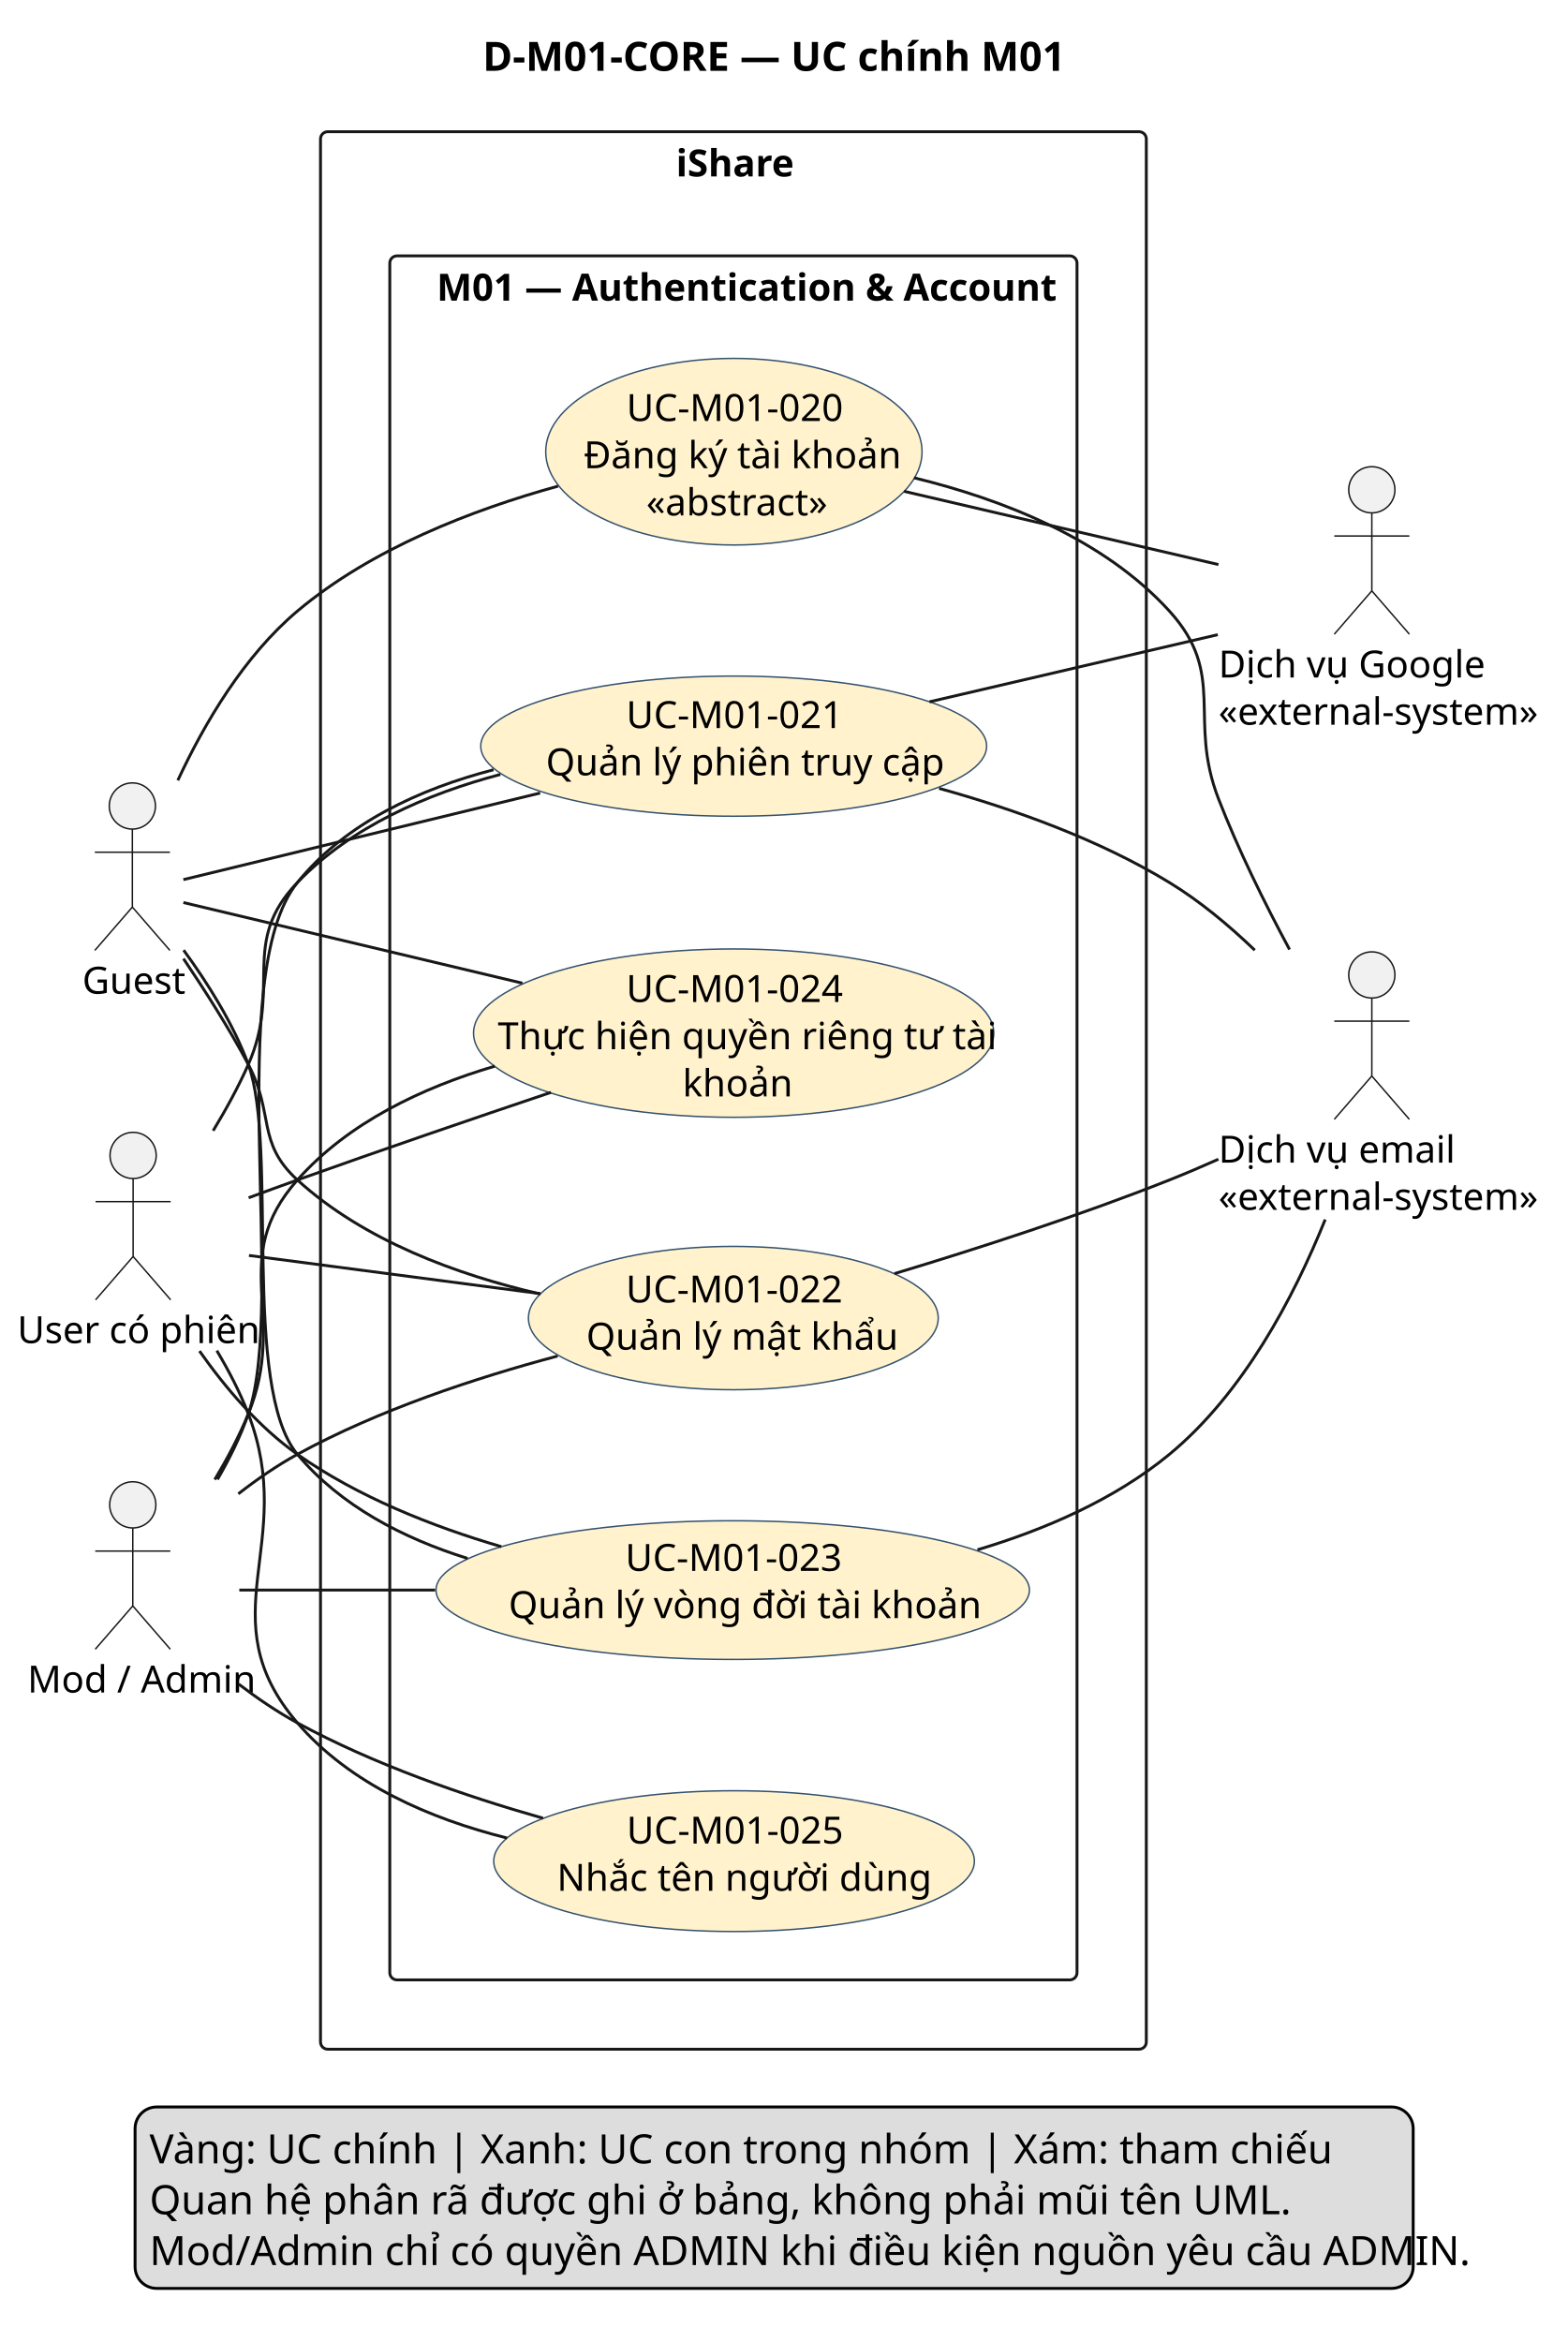
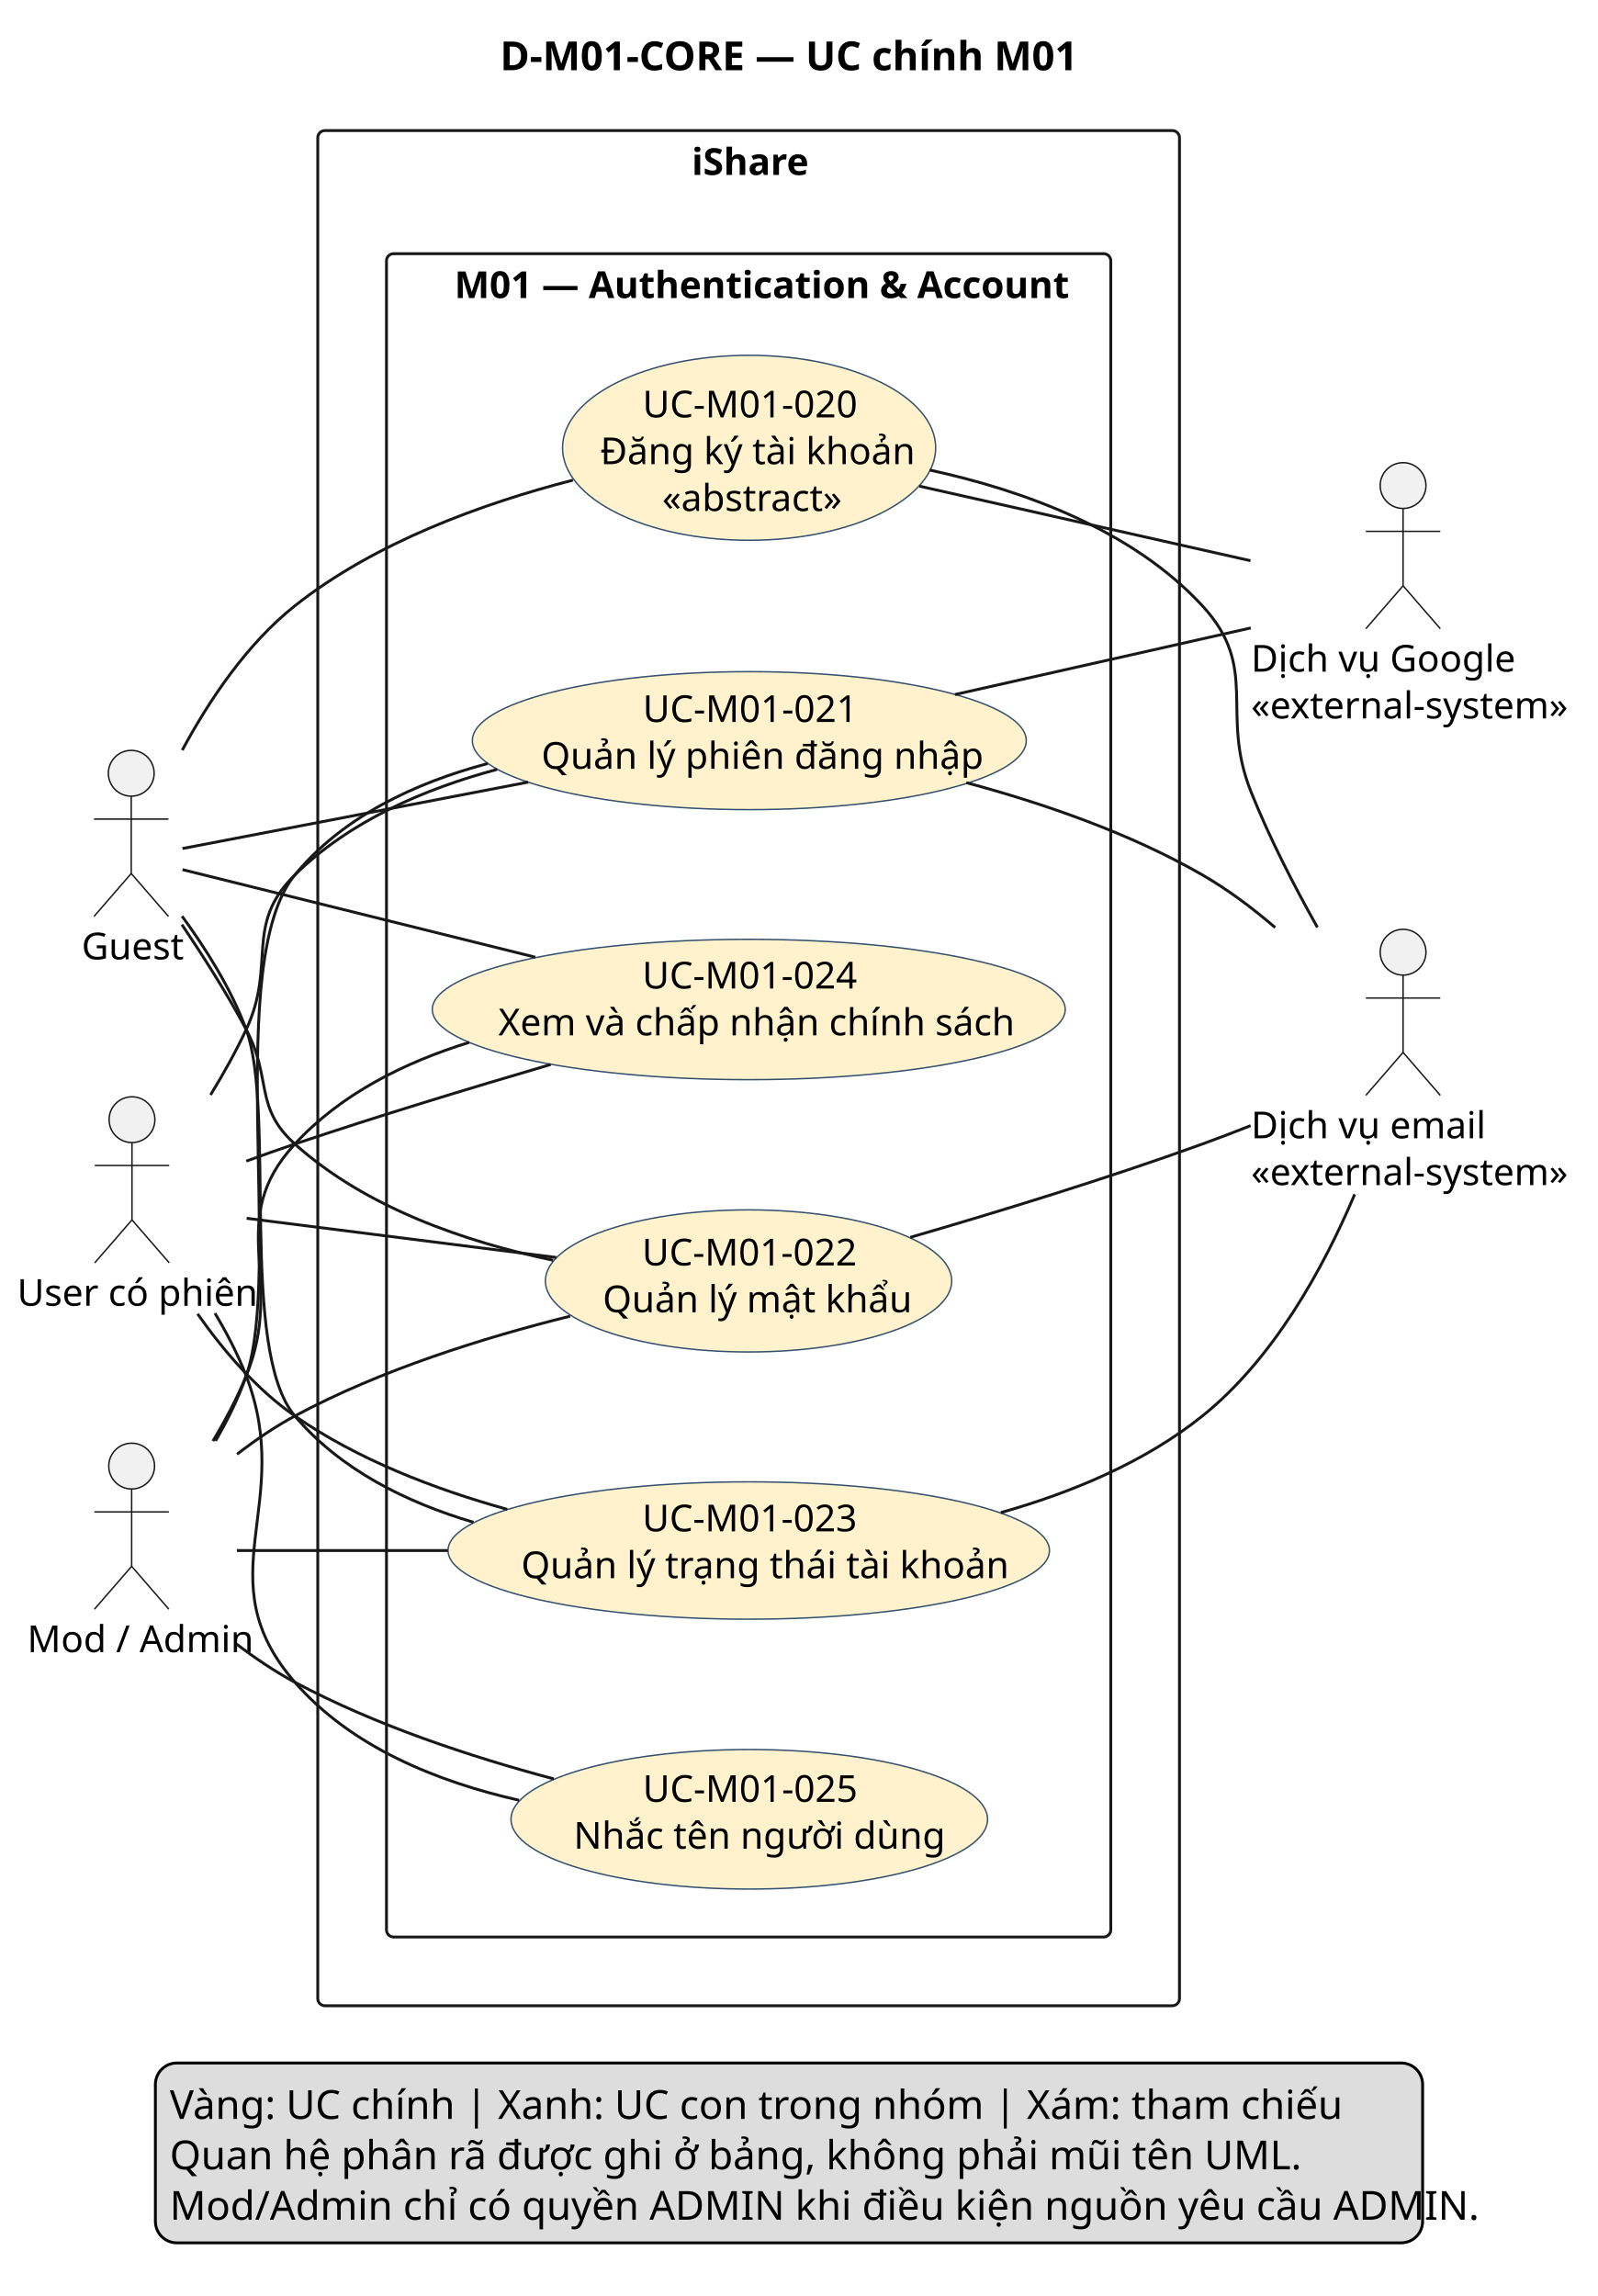
- <svg xmlns="http://www.w3.org/2000/svg" version="1.1" data-diagram-type="DESCRIPTION" style="width:543px;height:811px;background:#FFFFFF;" width="543px" height="811px" viewBox="0 0 543 811" zoomAndPan="magnify" preserveAspectRatio="none" contentStyleType="text/css">
+ <svg xmlns="http://www.w3.org/2000/svg" version="1.1" data-diagram-type="DESCRIPTION" style="width:558px;height:802px;background:#FFFFFF;" width="558px" height="802px" viewBox="0 0 558 802" zoomAndPan="magnify" preserveAspectRatio="none" contentStyleType="text/css">
  <defs />
  <g font-family="sans-serif" lengthAdjust="spacing">
    <g class="title" data-source-line="13">
-       <text x="167.155" y="24.533" fill="#000" font-size="14" textLength="201.899" font-weight="700">D-M01-CORE — UC chính M01</text>
+       <text x="174.655" y="24.533" fill="#000" font-size="14" textLength="201.899" font-weight="700">D-M01-CORE — UC chính M01</text>
    </g>
    <g class="cluster" data-qualified-name="iShare" id="ent0006" data-source-line="19">
-       <rect x="111" y="45.609" width="286" height="664" fill="none" style="stroke:#181818;stroke-width:1;" rx="2.5" ry="2.5" />
-       <text x="234.129" y="61.104" fill="#000" font-size="13" textLength="39.743" font-weight="700">iShare</text>
+       <rect x="111" y="45.609" width="301" height="655" fill="none" style="stroke:#181818;stroke-width:1;" rx="2.5" ry="2.5" />
+       <text x="241.629" y="61.104" fill="#000" font-size="13" textLength="39.743" font-weight="700">iShare</text>
    </g>
    <g class="cluster" data-qualified-name="iShare.M01 . Authentication . Account" id="ent0007" data-source-line="20">
-       <rect x="135" y="88.609" width="238" height="597" fill="none" style="stroke:#181818;stroke-width:1;" rx="2.5" ry="2.5" />
-       <text x="151.238" y="104.104" fill="#000" font-size="13" textLength="205.524" font-weight="700">M01 — Authentication &amp; Account</text>
+       <rect x="135" y="88.609" width="253" height="588" fill="none" style="stroke:#181818;stroke-width:1;" rx="2.5" ry="2.5" />
+       <text x="158.738" y="104.104" fill="#000" font-size="13" textLength="205.524" font-weight="700">M01 — Authentication &amp; Account</text>
    </g>
    <g class="entity" data-qualified-name="iShare.M01 . Authentication . Account.UC_M01_020" id="ent0008" data-source-line="21">
-       <ellipse cx="254.169" cy="156.416" rx="65.169" ry="32.306" fill="#FFF2CC" style="stroke:#34526F;stroke-width:0.5;" />
-       <text x="216.963" y="145.789" fill="#000" font-size="13" textLength="74.414">UC-M01-020</text>
-       <text x="202.138" y="162.14" fill="#000" font-size="13" textLength="104.063">Đăng ký tài khoản</text>
-       <text x="223.818" y="178.492" fill="#000" font-size="13" textLength="60.703">«abstract»</text>
+       <ellipse cx="261.669" cy="156.416" rx="65.169" ry="32.306" fill="#FFF2CC" style="stroke:#34526F;stroke-width:0.5;" />
+       <text x="224.463" y="145.789" fill="#000" font-size="13" textLength="74.414">UC-M01-020</text>
+       <text x="209.638" y="162.14" fill="#000" font-size="13" textLength="104.063">Đăng ký tài khoản</text>
+       <text x="231.318" y="178.492" fill="#000" font-size="13" textLength="60.703">«abstract»</text>
    </g>
    <g class="entity" data-qualified-name="iShare.M01 . Authentication . Account.UC_M01_021" id="ent0009" data-source-line="22">
-       <ellipse cx="254.098" cy="258.378" rx="87.598" ry="24.269" fill="#FFF2CC" style="stroke:#34526F;stroke-width:0.5;" />
-       <text x="216.891" y="252.128" fill="#000" font-size="13" textLength="74.414">UC-M01-021</text>
-       <text x="189.059" y="268.48" fill="#000" font-size="13" textLength="130.076">Quản lý phiên truy cập</text>
+       <ellipse cx="261.739" cy="258.71" rx="96.739" ry="24.1" fill="#FFF2CC" style="stroke:#34526F;stroke-width:0.5;" />
+       <text x="224.532" y="252.194" fill="#000" font-size="13" textLength="74.414">UC-M01-021</text>
+       <text x="189.097" y="268.546" fill="#000" font-size="13" textLength="145.285">Quản lý phiên đăng nhập</text>
    </g>
    <g class="entity" data-qualified-name="iShare.M01 . Authentication . Account.UC_M01_022" id="ent0010" data-source-line="23">
-       <ellipse cx="253.973" cy="456.427" rx="70.973" ry="24.818" fill="#FFF2CC" style="stroke:#34526F;stroke-width:0.5;" />
-       <text x="216.766" y="451.02" fill="#000" font-size="13" textLength="74.414">UC-M01-022</text>
-       <text x="203.03" y="467.371" fill="#000" font-size="13" textLength="101.886">Quản lý mật khẩu</text>
+       <ellipse cx="261.473" cy="447.427" rx="70.973" ry="24.818" fill="#FFF2CC" style="stroke:#34526F;stroke-width:0.5;" />
+       <text x="224.266" y="442.02" fill="#000" font-size="13" textLength="74.414">UC-M01-022</text>
+       <text x="210.53" y="458.371" fill="#000" font-size="13" textLength="101.886">Quản lý mật khẩu</text>
    </g>
    <g class="entity" data-qualified-name="iShare.M01 . Authentication . Account.UC_M01_023" id="ent0011" data-source-line="24">
-       <ellipse cx="253.759" cy="550.626" rx="102.759" ry="24.017" fill="#FFF2CC" style="stroke:#34526F;stroke-width:0.5;" />
-       <text x="216.552" y="543.977" fill="#000" font-size="13" textLength="74.414">UC-M01-023</text>
-       <text x="176.143" y="560.329" fill="#000" font-size="13" textLength="155.232">Quản lý vòng đời tài khoản</text>
+       <ellipse cx="261.54" cy="541.598" rx="105.04" ry="23.989" fill="#FFF2CC" style="stroke:#34526F;stroke-width:0.5;" />
+       <text x="224.333" y="534.906" fill="#000" font-size="13" textLength="74.414">UC-M01-023</text>
+       <text x="182.045" y="551.258" fill="#000" font-size="13" textLength="158.99">Quản lý trạng thái tài khoản</text>
    </g>
    <g class="entity" data-qualified-name="iShare.M01 . Authentication . Account.UC_M01_024" id="ent0012" data-source-line="25">
-       <ellipse cx="254.088" cy="357.757" rx="90.088" ry="29.148" fill="#FFF2CC" style="stroke:#34526F;stroke-width:0.5;" />
-       <text x="216.881" y="346.967" fill="#000" font-size="13" textLength="74.414">UC-M01-024</text>
-       <text x="172.397" y="363.319" fill="#000" font-size="13" textLength="163.382">Thực hiện quyền riêng tư tài</text>
-       <text x="236.378" y="379.671" fill="#000" font-size="13" textLength="35.42">khoản</text>
+       <ellipse cx="261.548" cy="352.619" rx="110.548" ry="24.51" fill="#FFF2CC" style="stroke:#34526F;stroke-width:0.5;" />
+       <text x="224.341" y="345.289" fill="#000" font-size="13" textLength="74.414">UC-M01-024</text>
+       <text x="174.103" y="361.641" fill="#000" font-size="13" textLength="174.891">Xem và chấp nhận chính sách</text>
    </g>
    <g class="entity" data-qualified-name="iShare.M01 . Authentication . Account.UC_M01_025" id="ent0013" data-source-line="26">
-       <ellipse cx="254.23" cy="644.484" rx="83.23" ry="24.375" fill="#FFF2CC" style="stroke:#34526F;stroke-width:0.5;" />
-       <text x="217.023" y="638.398" fill="#000" font-size="13" textLength="74.414">UC-M01-025</text>
-       <text x="192.854" y="654.75" fill="#000" font-size="13" textLength="122.751">Nhắc tên người dùng</text>
+       <ellipse cx="261.73" cy="635.484" rx="83.23" ry="24.375" fill="#FFF2CC" style="stroke:#34526F;stroke-width:0.5;" />
+       <text x="224.523" y="629.398" fill="#000" font-size="13" textLength="74.414">UC-M01-025</text>
+       <text x="200.354" y="645.75" fill="#000" font-size="13" textLength="122.751">Nhắc tên người dùng</text>
    </g>
    <g class="entity" data-qualified-name="ACT_001" id="ent0001" data-source-line="14">
-       <ellipse cx="45.842" cy="279.109" rx="8" ry="8" fill="#F1F1F1" style="stroke:#181818;stroke-width:0.5;" />
-       <path d="M45.842,287.109 L45.842,314.109 M32.842,295.109 L58.842,295.109 M45.842,314.109 L32.842,329.109 M45.842,314.109 L58.842,329.109" style="stroke:#181818;stroke-width:0.5;" fill="none" />
-       <text x="28.5" y="344.104" fill="#000" font-size="13" textLength="34.684">Guest</text>
+       <ellipse cx="45.842" cy="270.109" rx="8" ry="8" fill="#F1F1F1" style="stroke:#181818;stroke-width:0.5;" />
+       <path d="M45.842,278.109 L45.842,305.109 M32.842,286.109 L58.842,286.109 M45.842,305.109 L32.842,320.109 M45.842,305.109 L58.842,320.109" style="stroke:#181818;stroke-width:0.5;" fill="none" />
+       <text x="28.5" y="335.104" fill="#000" font-size="13" textLength="34.684">Guest</text>
    </g>
    <g class="entity" data-qualified-name="ACT_004" id="ent0002" data-source-line="15">
-       <ellipse cx="475.104" cy="169.609" rx="8" ry="8" fill="#F1F1F1" style="stroke:#181818;stroke-width:0.5;" />
-       <path d="M475.104,177.609 L475.104,204.609 M462.104,185.609 L488.104,185.609 M475.104,204.609 L462.104,219.609 M475.104,204.609 L488.104,219.609" style="stroke:#181818;stroke-width:0.5;" fill="none" />
-       <text x="422" y="234.604" fill="#000" font-size="13" textLength="88.88">Dịch vụ Google</text>
-       <text x="422" y="250.956" fill="#000" font-size="13" textLength="106.209">«external-system»</text>
+       <ellipse cx="490.104" cy="169.609" rx="8" ry="8" fill="#F1F1F1" style="stroke:#181818;stroke-width:0.5;" />
+       <path d="M490.104,177.609 L490.104,204.609 M477.104,185.609 L503.104,185.609 M490.104,204.609 L477.104,219.609 M490.104,204.609 L503.104,219.609" style="stroke:#181818;stroke-width:0.5;" fill="none" />
+       <text x="437" y="234.604" fill="#000" font-size="13" textLength="88.88">Dịch vụ Google</text>
+       <text x="437" y="250.956" fill="#000" font-size="13" textLength="106.209">«external-system»</text>
    </g>
    <g class="entity" data-qualified-name="ACT_005" id="ent0003" data-source-line="16">
-       <ellipse cx="475.104" cy="337.609" rx="8" ry="8" fill="#F1F1F1" style="stroke:#181818;stroke-width:0.5;" />
-       <path d="M475.104,345.609 L475.104,372.609 M462.104,353.609 L488.104,353.609 M475.104,372.609 L462.104,387.609 M475.104,372.609 L488.104,387.609" style="stroke:#181818;stroke-width:0.5;" fill="none" />
-       <text x="422" y="402.604" fill="#000" font-size="13" textLength="78.025">Dịch vụ email</text>
-       <text x="422" y="418.956" fill="#000" font-size="13" textLength="106.209">«external-system»</text>
+       <ellipse cx="490.104" cy="332.609" rx="8" ry="8" fill="#F1F1F1" style="stroke:#181818;stroke-width:0.5;" />
+       <path d="M490.104,340.609 L490.104,367.609 M477.104,348.609 L503.104,348.609 M490.104,367.609 L477.104,382.609 M490.104,367.609 L503.104,382.609" style="stroke:#181818;stroke-width:0.5;" fill="none" />
+       <text x="437" y="397.604" fill="#000" font-size="13" textLength="78.025">Dịch vụ email</text>
+       <text x="437" y="413.956" fill="#000" font-size="13" textLength="106.209">«external-system»</text>
    </g>
    <g class="entity" data-qualified-name="ACT_002" id="ent0004" data-source-line="17">
-       <ellipse cx="46.104" cy="400.109" rx="8" ry="8" fill="#F1F1F1" style="stroke:#181818;stroke-width:0.5;" />
-       <path d="M46.104,408.109 L46.104,435.109 M33.104,416.109 L59.104,416.109 M46.104,435.109 L33.104,450.109 M46.104,435.109 L59.104,450.109" style="stroke:#181818;stroke-width:0.5;" fill="none" />
-       <text x="6" y="465.104" fill="#000" font-size="13" textLength="80.209">User có phiên</text>
+       <ellipse cx="46.104" cy="391.109" rx="8" ry="8" fill="#F1F1F1" style="stroke:#181818;stroke-width:0.5;" />
+       <path d="M46.104,399.109 L46.104,426.109 M33.104,407.109 L59.104,407.109 M46.104,426.109 L33.104,441.109 M46.104,426.109 L59.104,441.109" style="stroke:#181818;stroke-width:0.5;" fill="none" />
+       <text x="6" y="456.104" fill="#000" font-size="13" textLength="80.209">User có phiên</text>
    </g>
    <g class="entity" data-qualified-name="ACT_003" id="ent0005" data-source-line="18">
-       <ellipse cx="45.986" cy="521.109" rx="8" ry="8" fill="#F1F1F1" style="stroke:#181818;stroke-width:0.5;" />
-       <path d="M45.986,529.109 L45.986,556.109 M32.986,537.109 L58.986,537.109 M45.986,556.109 L32.986,571.109 M45.986,556.109 L58.986,571.109" style="stroke:#181818;stroke-width:0.5;" fill="none" />
-       <text x="9.5" y="586.104" fill="#000" font-size="13" textLength="72.973">Mod / Admin</text>
+       <ellipse cx="45.986" cy="512.109" rx="8" ry="8" fill="#F1F1F1" style="stroke:#181818;stroke-width:0.5;" />
+       <path d="M45.986,520.109 L45.986,547.109 M32.986,528.109 L58.986,528.109 M45.986,547.109 L32.986,562.109 M45.986,547.109 L58.986,562.109" style="stroke:#181818;stroke-width:0.5;" fill="none" />
+       <text x="9.5" y="577.104" fill="#000" font-size="13" textLength="72.973">Mod / Admin</text>
    </g>
    <g class="link" data-entity-1="ent0001" data-entity-2="ent0008" id="lnk14" data-source-line="29" data-link-type="association">
-       <path d="M61.59,270.219 C70.83,250.369 84.55,227.129 103,211.609 C128.68,190.009 163.6,176.539 193.28,168.339" style="stroke:#181818;stroke-width:1;" fill="none" id="ACT_001-UC_M01_020" />
+       <path d="M63.67,262.029 C73.04,244.609 86.25,224.879 103,211.609 C131.04,189.399 168.68,175.819 200.13,167.709" style="stroke:#181818;stroke-width:1;" fill="none" id="ACT_001-UC_M01_020" />
    </g>
    <g class="link" data-entity-1="ent0008" data-entity-2="ent0002" id="lnk15" data-source-line="30" data-link-type="association">
-       <path d="M313.11,170.139 C346.95,178.019 389.25,187.869 421.98,195.499" style="stroke:#181818;stroke-width:1;" fill="none" id="UC_M01_020-ACT_004" />
+       <path d="M321.12,169.809 C356.91,177.869 402.26,188.079 436.8,195.859" style="stroke:#181818;stroke-width:1;" fill="none" id="UC_M01_020-ACT_004" />
    </g>
    <g class="link" data-entity-1="ent0008" data-entity-2="ent0003" id="lnk16" data-source-line="31" data-link-type="association">
-       <path d="M316.56,165.459 C347.11,172.899 382.24,186.569 405,211.609 C425.08,233.709 411.21,248.769 422,276.609 C428.81,294.169 437.92,312.639 446.61,328.799" style="stroke:#181818;stroke-width:1;" fill="none" id="UC_M01_020-ACT_005" />
+       <path d="M324.73,164.179 C357.32,171.269 395.45,184.999 420,211.609 C440.25,233.549 425.91,248.889 437,276.609 C443.37,292.539 451.88,309.159 460.17,323.919" style="stroke:#181818;stroke-width:1;" fill="none" id="UC_M01_020-ACT_005" />
    </g>
    <g class="link" data-entity-1="ent0001" data-entity-2="ent0009" id="lnk17" data-source-line="32" data-link-type="association">
-       <path d="M63.51,304.599 C90.05,298.159 143.64,285.149 187.07,274.609" style="stroke:#181818;stroke-width:1;" fill="none" id="ACT_001-UC_M01_021" />
+       <path d="M63.75,296.389 C89.61,291.429 140.81,281.589 184.5,273.199" style="stroke:#181818;stroke-width:1;" fill="none" id="ACT_001-UC_M01_021" />
    </g>
    <g class="link" data-entity-1="ent0004" data-entity-2="ent0009" id="lnk18" data-source-line="33" data-link-type="association">
-       <path d="M73.82,391.549 C78.3,384.159 82.6,376.309 86,368.609 C97.73,342.079 82.91,326.519 103,305.609 C121.53,286.319 147.85,274.919 173.29,268.179" style="stroke:#181818;stroke-width:1;" fill="none" id="ACT_002-UC_M01_021" />
+       <path d="M73.56,382.439 C78.07,375.059 82.44,367.239 86,359.609 C96.65,336.809 85.08,323.269 103,305.609 C122.01,286.889 148.14,275.569 173.66,268.749" style="stroke:#181818;stroke-width:1;" fill="none" id="ACT_002-UC_M01_021" />
    </g>
    <g class="link" data-entity-1="ent0005" data-entity-2="ent0009" id="lnk19" data-source-line="34" data-link-type="association">
-       <path d="M75.31,512.319 C79.53,505.069 83.35,497.339 86,489.609 C99.33,450.769 77.19,337.549 103,305.609 C119.72,284.909 145.47,273.169 170.93,266.549" style="stroke:#181818;stroke-width:1;" fill="none" id="ACT_003-UC_M01_021" />
+       <path d="M75.28,503.309 C79.5,496.069 83.33,488.329 86,480.609 C98.77,443.679 78.16,335.769 103,305.609 C119.78,285.229 144.99,273.449 170.36,266.699" style="stroke:#181818;stroke-width:1;" fill="none" id="ACT_003-UC_M01_021" />
    </g>
    <g class="link" data-entity-1="ent0009" data-entity-2="ent0002" id="lnk20" data-source-line="35" data-link-type="association">
-       <path d="M321.9,243.029 C353.97,235.559 391.83,226.749 421.75,219.779" style="stroke:#181818;stroke-width:1;" fill="none" id="UC_M01_021-ACT_004" />
+       <path d="M333.54,242.609 C367.02,235.079 406.23,226.249 436.9,219.339" style="stroke:#181818;stroke-width:1;" fill="none" id="UC_M01_021-ACT_004" />
    </g>
    <g class="link" data-entity-1="ent0009" data-entity-2="ent0003" id="lnk21" data-source-line="36" data-link-type="association">
-       <path d="M325.23,272.999 C351.48,280.289 380.78,290.819 405,305.609 C415.49,312.009 425.53,320.349 434.56,329.029" style="stroke:#181818;stroke-width:1;" fill="none" id="UC_M01_021-ACT_005" />
+       <path d="M337.54,273.389 C364.66,280.659 394.78,291.079 420,305.609 C428.84,310.699 437.45,317.139 445.41,323.979" style="stroke:#181818;stroke-width:1;" fill="none" id="UC_M01_021-ACT_005" />
    </g>
    <g class="link" data-entity-1="ent0001" data-entity-2="ent0010" id="lnk22" data-source-line="37" data-link-type="association">
-       <path d="M63.54,331.969 C70.88,342.839 79.35,356.109 86,368.609 C95.08,385.659 88.73,395.589 103,408.609 C126.03,429.609 158.3,441.429 187,448.069" style="stroke:#181818;stroke-width:1;" fill="none" id="ACT_001-UC_M01_022" />
+       <path d="M63.54,322.969 C70.88,333.839 79.35,347.109 86,359.609 C95.08,376.659 88.64,386.689 103,399.609 C127.76,421.879 162.61,433.819 193.23,440.219" style="stroke:#181818;stroke-width:1;" fill="none" id="ACT_001-UC_M01_022" />
    </g>
    <g class="link" data-entity-1="ent0004" data-entity-2="ent0010" id="lnk23" data-source-line="38" data-link-type="association">
-       <path d="M86.23,434.749 C114.72,438.489 153.93,443.619 187.17,447.979" style="stroke:#181818;stroke-width:1;" fill="none" id="ACT_002-UC_M01_022" />
+       <path d="M86.16,425.559 C116.38,429.379 158.86,434.759 194.33,439.239" style="stroke:#181818;stroke-width:1;" fill="none" id="ACT_002-UC_M01_022" />
    </g>
    <g class="link" data-entity-1="ent0005" data-entity-2="ent0010" id="lnk24" data-source-line="39" data-link-type="association">
-       <path d="M82.54,517.299 C89.03,512.249 95.99,507.449 103,503.609 C131.01,488.279 164.74,477.139 193.13,469.569" style="stroke:#181818;stroke-width:1;" fill="none" id="ACT_003-UC_M01_022" />
+       <path d="M82.8,507.969 C89.21,503.019 96.07,498.339 103,494.609 C132.9,478.509 169.03,467.219 199.14,459.749" style="stroke:#181818;stroke-width:1;" fill="none" id="ACT_003-UC_M01_022" />
    </g>
    <g class="link" data-entity-1="ent0010" data-entity-2="ent0003" id="lnk25" data-source-line="40" data-link-type="association">
-       <path d="M309.79,441.039 C338.48,432.399 374,420.919 405,408.609 C410.55,406.409 416.29,403.959 421.97,401.419" style="stroke:#181818;stroke-width:1;" fill="none" id="UC_M01_022-ACT_005" />
+       <path d="M317.99,432.199 C348.36,423.389 386.53,411.709 420,399.609 C425.5,397.619 431.2,395.439 436.85,393.189" style="stroke:#181818;stroke-width:1;" fill="none" id="UC_M01_022-ACT_005" />
    </g>
    <g class="link" data-entity-1="ent0001" data-entity-2="ent0011" id="lnk26" data-source-line="41" data-link-type="association">
-       <path d="M63.59,329.019 C71.69,340.079 80.79,354.379 86,368.609 C96.39,397.009 83.61,480.409 103,503.609 C117.96,521.509 139.66,532.699 161.93,539.659" style="stroke:#181818;stroke-width:1;" fill="none" id="ACT_001-UC_M01_023" />
+       <path d="M63.59,320.019 C71.69,331.079 80.79,345.379 86,359.609 C96.39,388.009 83.45,471.539 103,494.609 C118.87,513.329 141.85,524.779 165.37,531.729" style="stroke:#181818;stroke-width:1;" fill="none" id="ACT_001-UC_M01_023" />
    </g>
    <g class="link" data-entity-1="ent0004" data-entity-2="ent0011" id="lnk27" data-source-line="42" data-link-type="association">
-       <path d="M69.09,467.839 C78.17,480.749 89.69,494.239 103,503.609 C123.87,518.299 149.5,528.519 173.63,535.589" style="stroke:#181818;stroke-width:1;" fill="none" id="ACT_002-UC_M01_023" />
+       <path d="M69.02,458.939 C78.09,471.859 89.63,485.329 103,494.609 C124.92,509.819 151.84,520.189 177.18,527.219" style="stroke:#181818;stroke-width:1;" fill="none" id="ACT_002-UC_M01_023" />
    </g>
    <g class="link" data-entity-1="ent0005" data-entity-2="ent0011" id="lnk28" data-source-line="43" data-link-type="association">
-       <path d="M82.88,550.609 C101.9,550.609 126.33,550.609 150.71,550.609" style="stroke:#181818;stroke-width:1;" fill="none" id="ACT_003-UC_M01_023" />
+       <path d="M82.74,541.609 C103.15,541.609 129.91,541.609 156.45,541.609" style="stroke:#181818;stroke-width:1;" fill="none" id="ACT_003-UC_M01_023" />
    </g>
    <g class="link" data-entity-1="ent0011" data-entity-2="ent0003" id="lnk29" data-source-line="44" data-link-type="association">
-       <path d="M338.52,536.669 C361.89,529.689 386.06,519.239 405,503.609 C430.51,482.559 447.98,449.529 458.96,422.299" style="stroke:#181818;stroke-width:1;" fill="none" id="UC_M01_023-ACT_005" />
+       <path d="M349.62,528.349 C374.28,521.389 399.86,510.779 420,494.609 C444.78,474.709 462.11,443.379 473.2,417.189" style="stroke:#181818;stroke-width:1;" fill="none" id="UC_M01_023-ACT_005" />
    </g>
    <g class="link" data-entity-1="ent0001" data-entity-2="ent0012" id="lnk30" data-source-line="45" data-link-type="association">
-       <path d="M63.51,312.539 C88.81,318.559 138.68,330.419 180.91,340.459" style="stroke:#181818;stroke-width:1;" fill="none" id="ACT_001-UC_M01_024" />
+       <path d="M63.75,303.769 C90.1,310.309 142.77,323.379 186.99,334.359" style="stroke:#181818;stroke-width:1;" fill="none" id="ACT_001-UC_M01_024" />
    </g>
    <g class="link" data-entity-1="ent0004" data-entity-2="ent0012" id="lnk31" data-source-line="46" data-link-type="association">
-       <path d="M86.11,414.769 C91.76,412.669 97.52,410.569 103,408.609 C131.75,398.329 163.77,387.379 190.82,378.269" style="stroke:#181818;stroke-width:1;" fill="none" id="ACT_002-UC_M01_024" />
+       <path d="M86.04,405.579 C91.71,403.509 97.49,401.459 103,399.609 C132.08,389.829 164.5,379.979 192.34,371.839" style="stroke:#181818;stroke-width:1;" fill="none" id="ACT_002-UC_M01_024" />
    </g>
    <g class="link" data-entity-1="ent0005" data-entity-2="ent0012" id="lnk32" data-source-line="47" data-link-type="association">
-       <path d="M74.37,512.369 C78.75,505.059 82.86,497.289 86,489.609 C99.91,455.559 78.61,436.139 103,408.609 C120.6,388.739 146.25,376.609 171.37,369.199" style="stroke:#181818;stroke-width:1;" fill="none" id="ACT_003-UC_M01_024" />
+       <path d="M74.37,503.369 C78.75,496.059 82.86,488.289 86,480.609 C99.91,446.559 78.09,426.679 103,399.609 C119.04,382.179 141.23,371.109 163.9,364.109" style="stroke:#181818;stroke-width:1;" fill="none" id="ACT_003-UC_M01_024" />
    </g>
    <g class="link" data-entity-1="ent0004" data-entity-2="ent0013" id="lnk33" data-source-line="48" data-link-type="association">
-       <path d="M75.09,467.709 C79.28,474.729 83.15,482.189 86,489.609 C103.28,534.559 71.64,560.069 103,596.609 C121.25,617.879 148.94,629.809 175.57,636.469" style="stroke:#181818;stroke-width:1;" fill="none" id="ACT_002-UC_M01_025" />
+       <path d="M75.09,458.709 C79.28,465.729 83.15,473.189 86,480.609 C103.28,525.559 71.38,551.289 103,587.609 C122.71,610.249 152.74,622.389 181.32,628.839" style="stroke:#181818;stroke-width:1;" fill="none" id="ACT_002-UC_M01_025" />
    </g>
    <g class="link" data-entity-1="ent0005" data-entity-2="ent0013" id="lnk34" data-source-line="49" data-link-type="association">
-       <path d="M82.63,583.159 C89.11,588.109 96.04,592.819 103,596.609 C129.41,610.989 160.82,621.879 188.06,629.619" style="stroke:#181818;stroke-width:1;" fill="none" id="ACT_003-UC_M01_025" />
+       <path d="M82.58,574.239 C89.07,579.179 96.01,583.869 103,587.609 C131.1,602.659 164.6,613.699 193.46,621.379" style="stroke:#181818;stroke-width:1;" fill="none" id="ACT_003-UC_M01_025" />
    </g>
    <g class="legend" data-source-line="50">
-       <rect x="46.778" y="729.609" width="442.653" height="62.828" fill="#DDD" style="stroke:#000;stroke-width:1;" rx="7.5" ry="7.5" />
-       <text x="51.778" y="749.143" fill="#000" font-size="14" textLength="388.582">Vàng: UC chính | Xanh: UC con trong nhóm | Xám: tham chiếu</text>
-       <text x="51.778" y="766.752" fill="#000" font-size="14" textLength="376.407">Quan hệ phân rã được ghi ở bảng, không phải mũi tên UML.</text>
-       <text x="51.778" y="784.361" fill="#000" font-size="14" textLength="432.653">Mod/Admin chỉ có quyền ADMIN khi điều kiện nguồn yêu cầu ADMIN.</text>
+       <rect x="54.278" y="720.609" width="442.653" height="62.828" fill="#DDD" style="stroke:#000;stroke-width:1;" rx="7.5" ry="7.5" />
+       <text x="59.278" y="740.143" fill="#000" font-size="14" textLength="388.582">Vàng: UC chính | Xanh: UC con trong nhóm | Xám: tham chiếu</text>
+       <text x="59.278" y="757.752" fill="#000" font-size="14" textLength="376.407">Quan hệ phân rã được ghi ở bảng, không phải mũi tên UML.</text>
+       <text x="59.278" y="775.361" fill="#000" font-size="14" textLength="432.653">Mod/Admin chỉ có quyền ADMIN khi điều kiện nguồn yêu cầu ADMIN.</text>
    </g>
  </g>
</svg>
